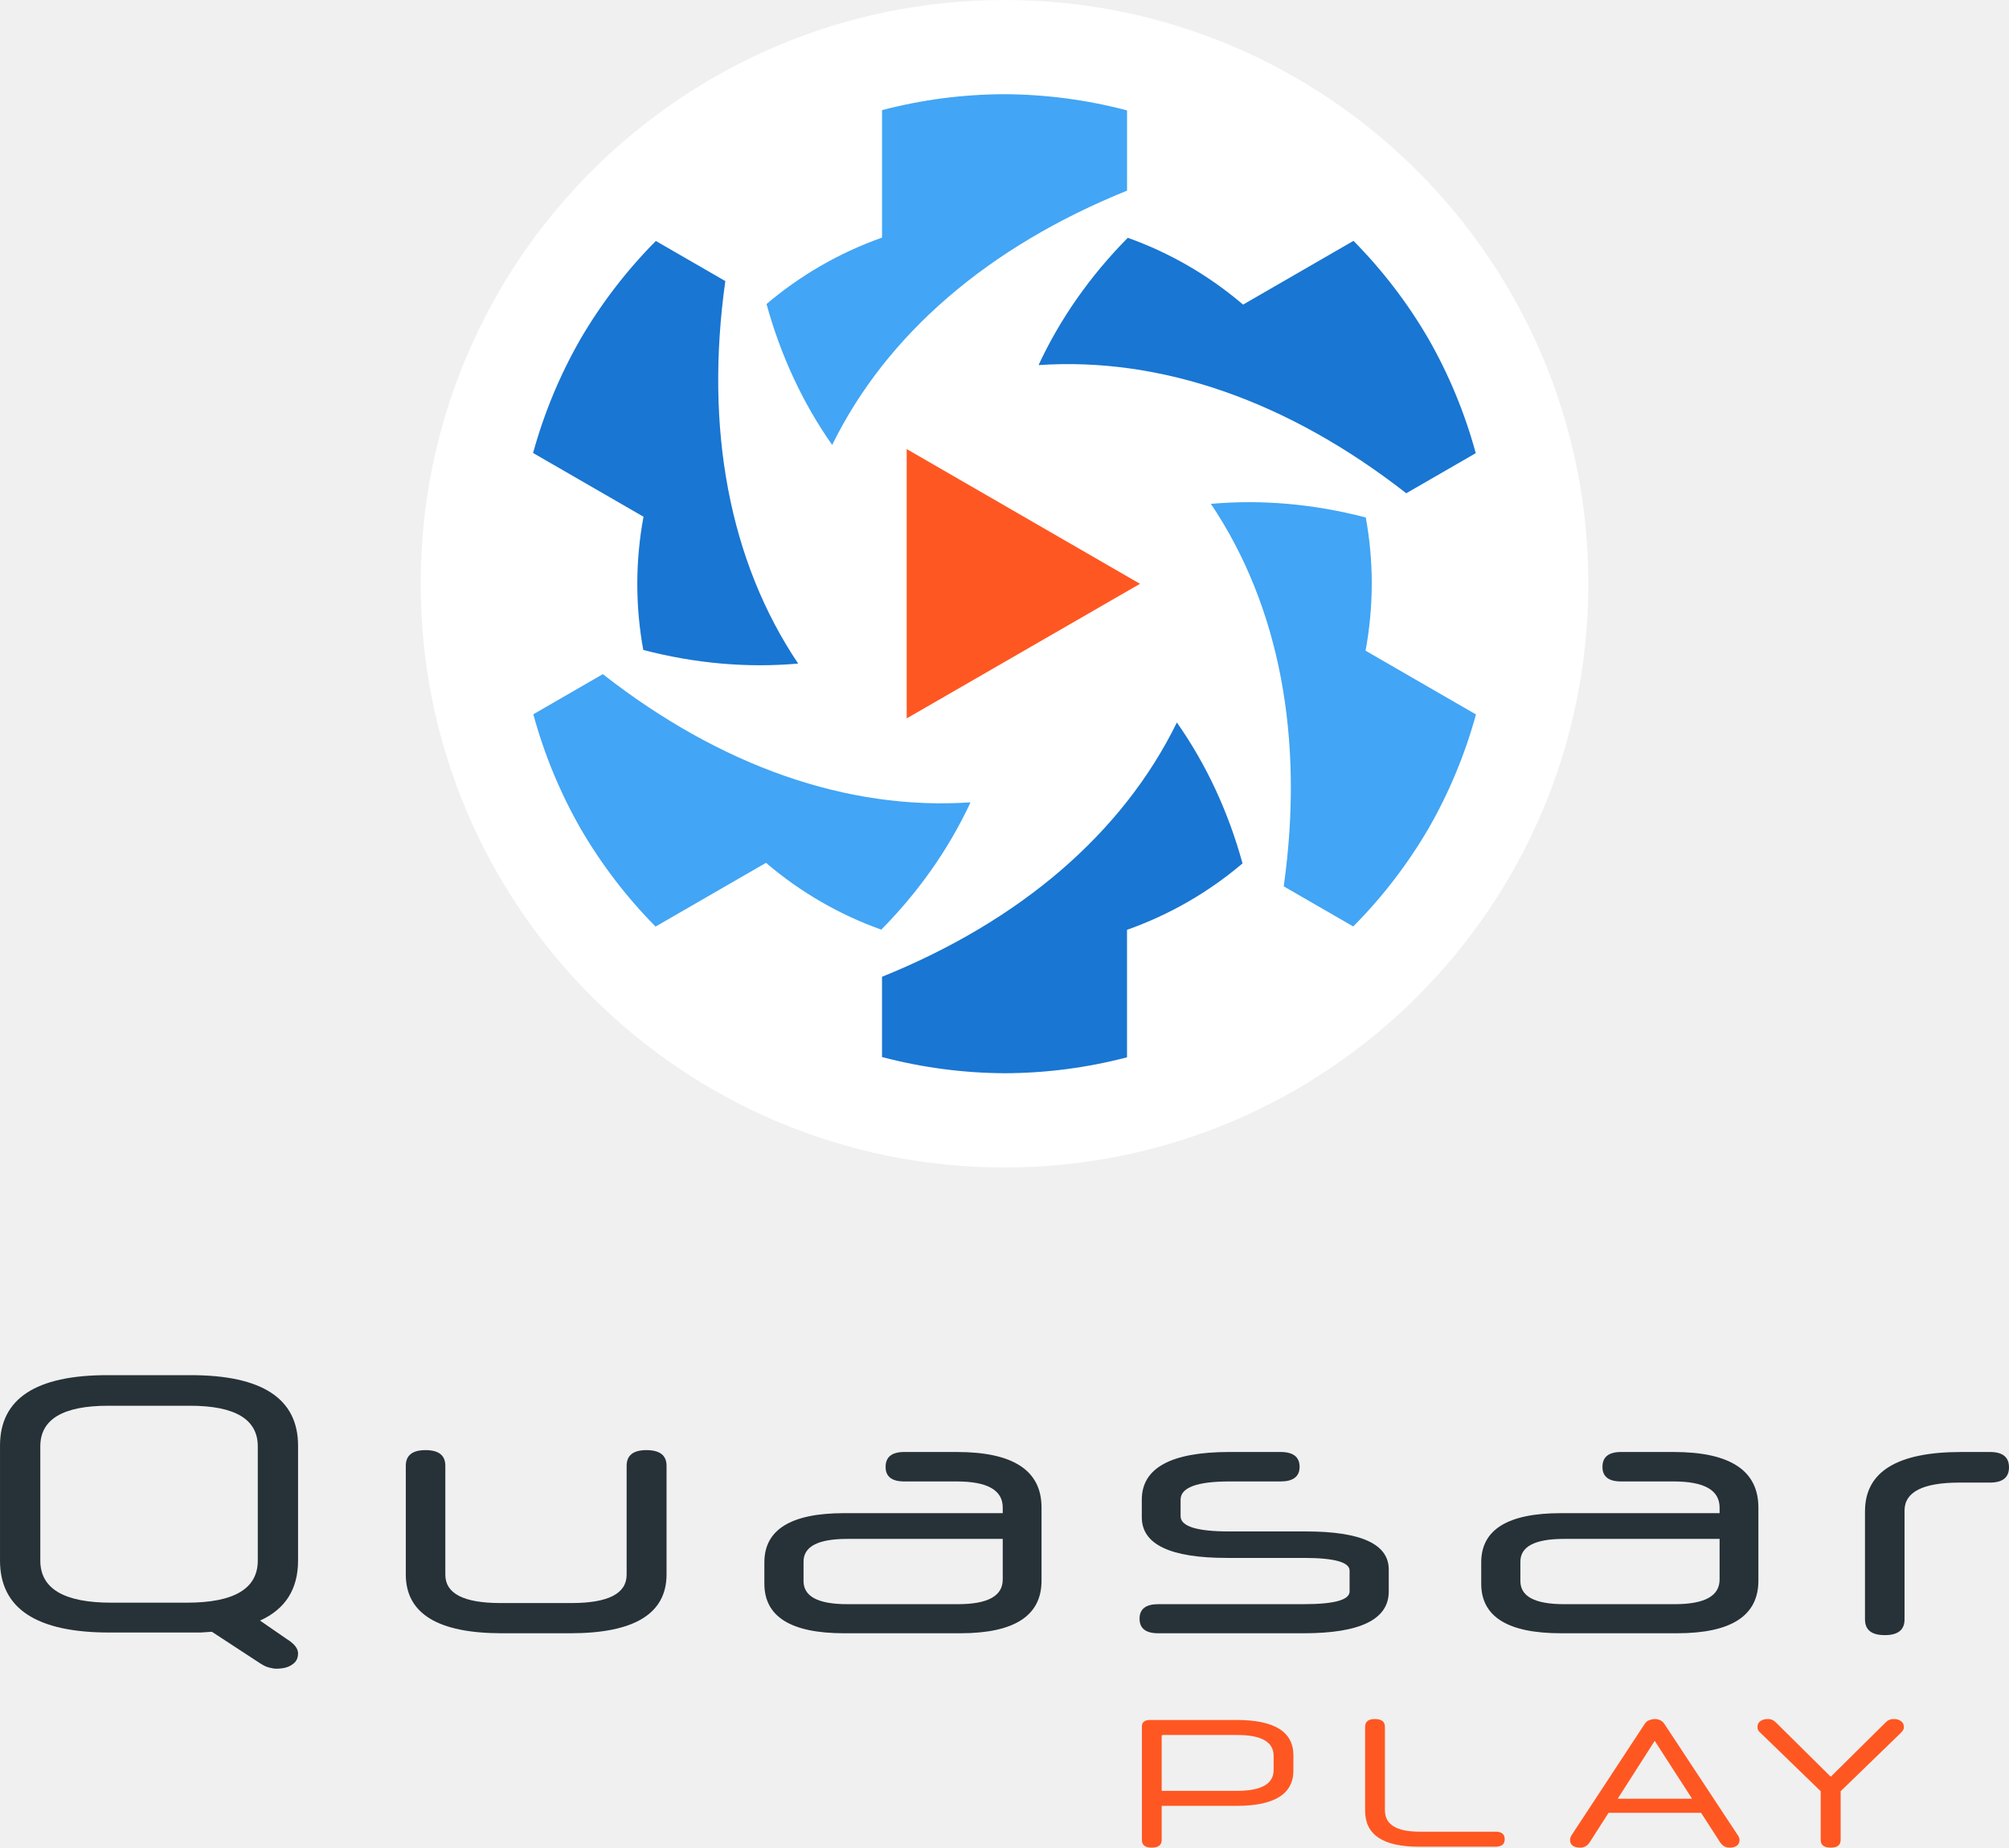
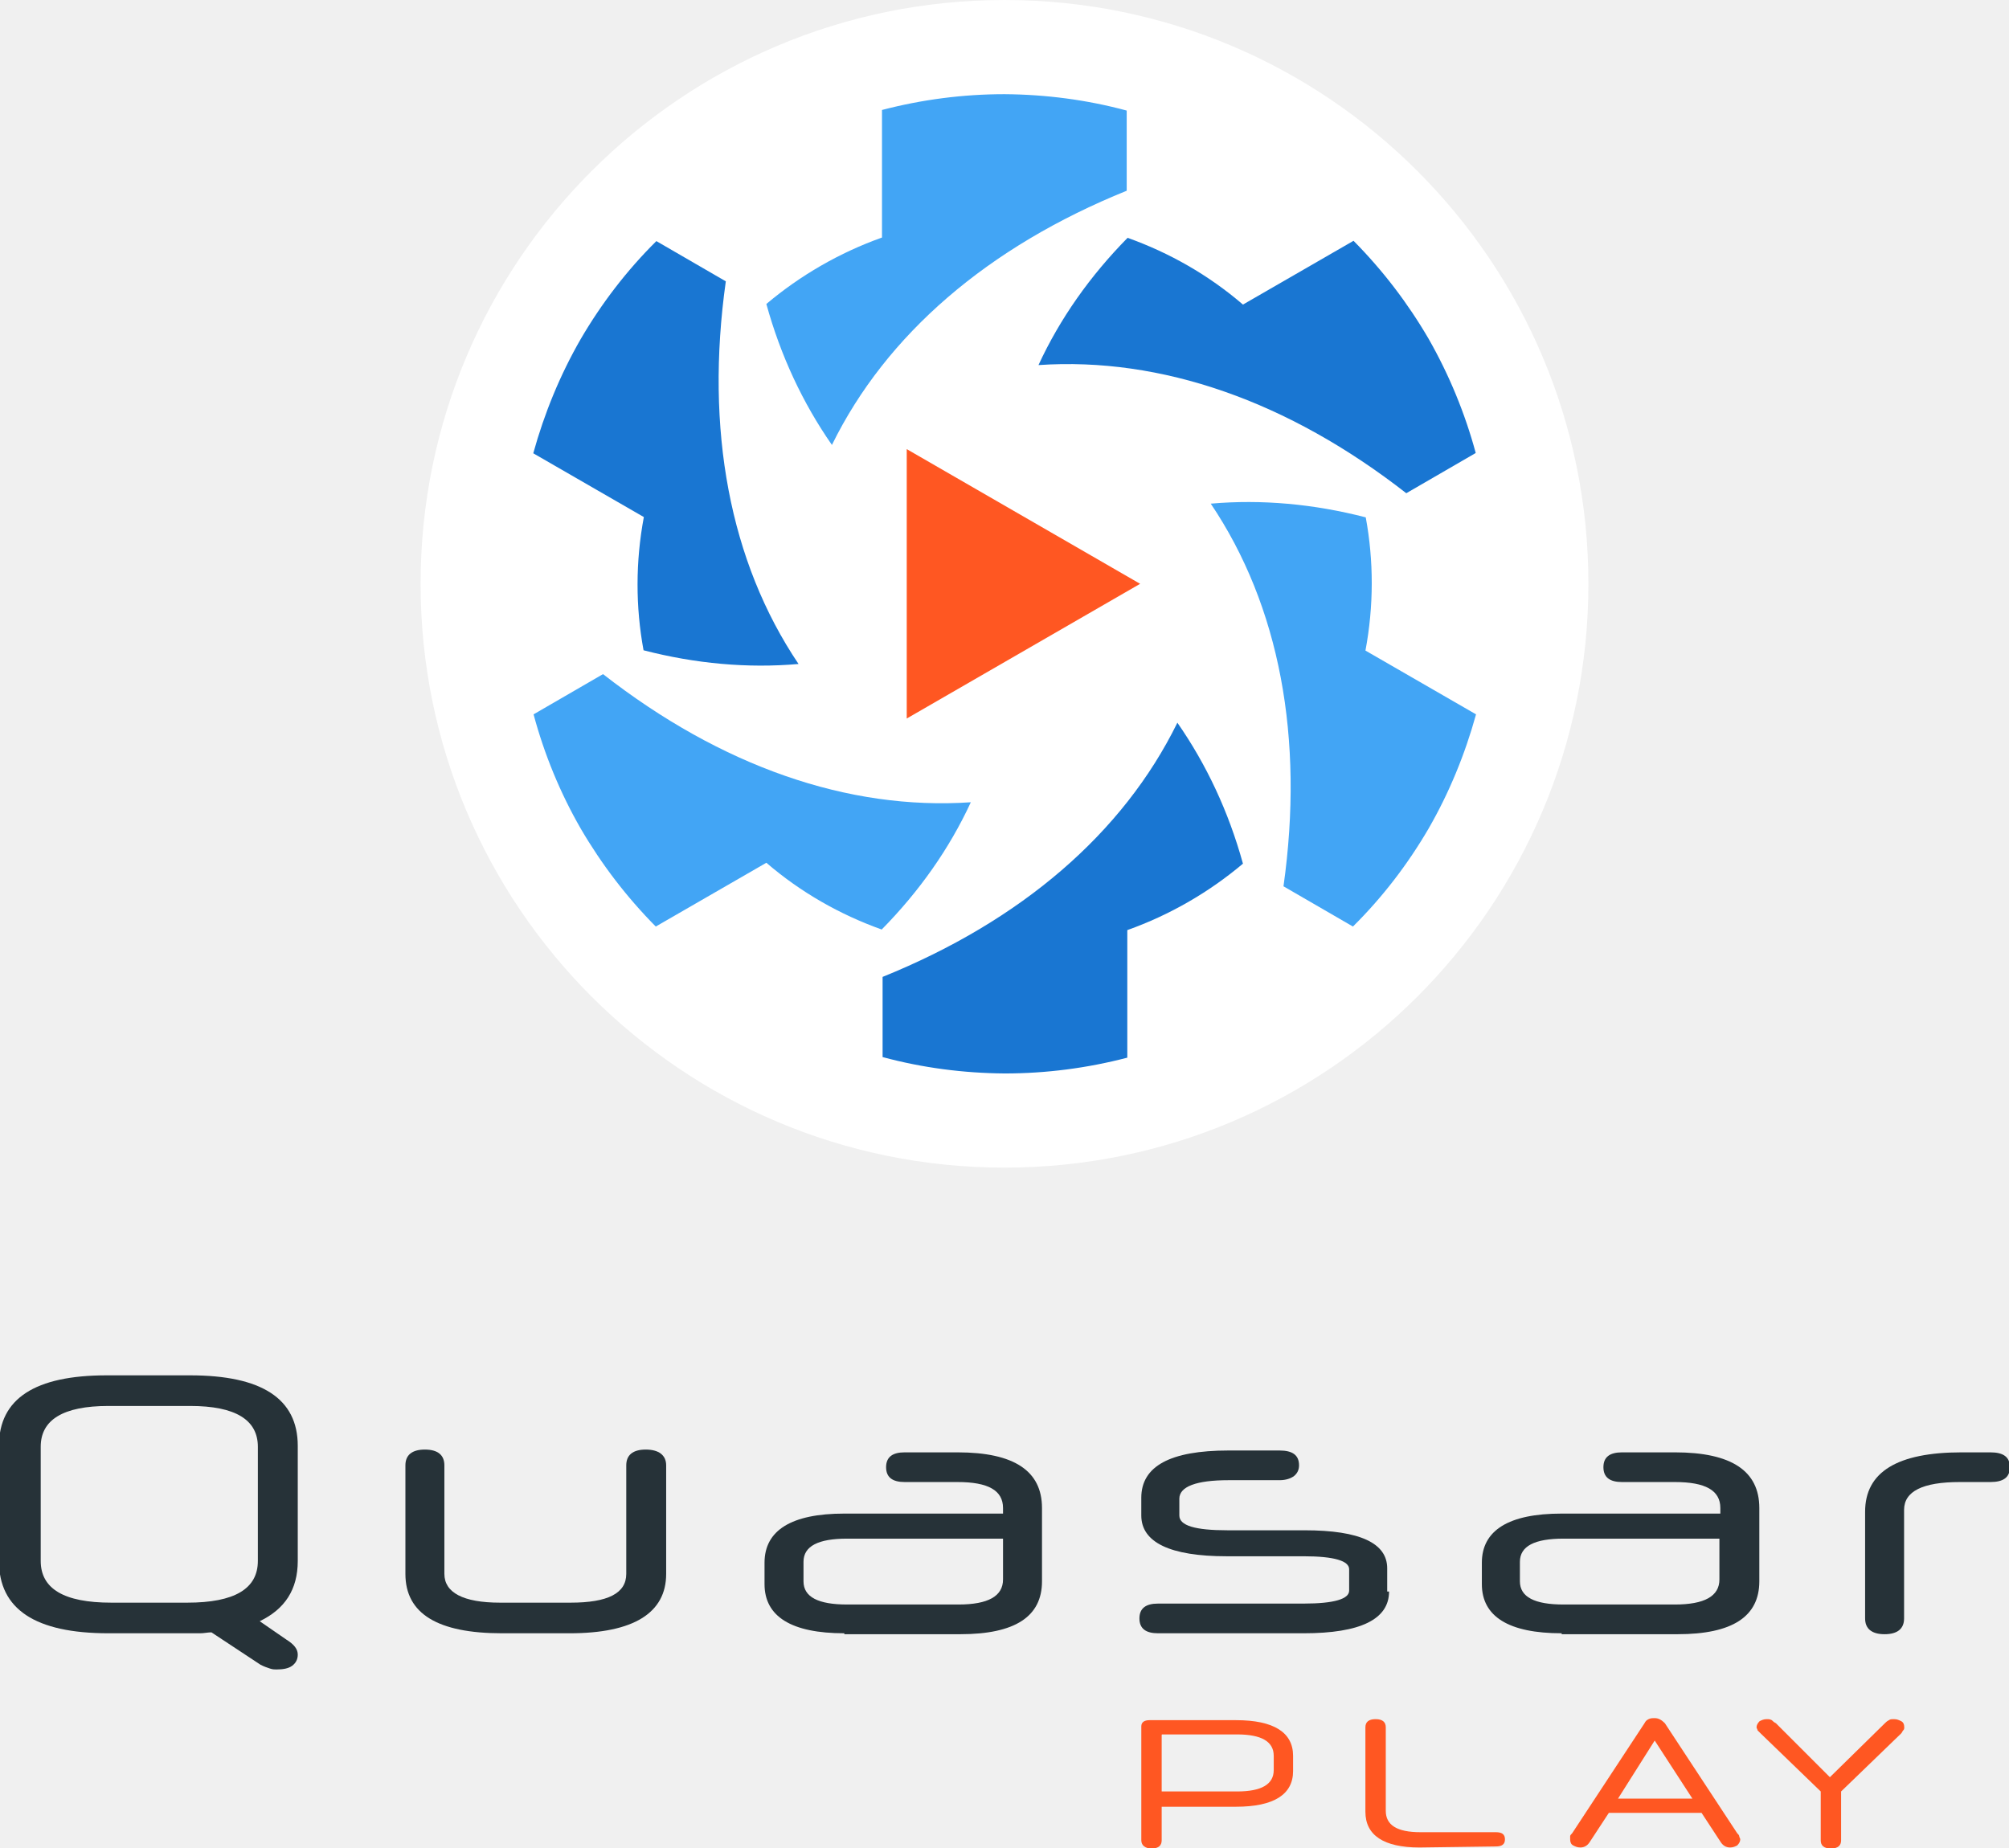
- <svg xmlns="http://www.w3.org/2000/svg" width="88.419mm" height="81.329mm" viewBox="0 0 313.294 288.175" id="svg3420" version="1.1">
-   <defs id="defs3422" />
+ <svg xmlns="http://www.w3.org/2000/svg" version="1.1" id="svg3420" x="0px" y="0px" viewBox="0 0 250.6 230.5" style="enable-background:new 0 0 250.6 230.5;" xml:space="preserve">
  <g id="layer1" transform="translate(782.3615,326.0108)">
-     <g transform="translate(-997.7615,-435.7017)" id="g3782">
+     <g id="g3782" transform="translate(-997.7615,-435.7017)">
      <g id="g4803" transform="matrix(0.3717971,0,0,0.3717971,941.1153,830.2344)">
-         <circle r="244.88" style="opacity:1;fill:#ffffff;fill-opacity:1;stroke:none;stroke-width:50;stroke-linecap:square;stroke-linejoin:bevel;stroke-miterlimit:4;stroke-dasharray:none;stroke-opacity:1" id="circle8858-1-2" cx="-1530.588" cy="-1693.122" />
-         <path style="fill:#1976d2;fill-opacity:1" mask="none" clip-path="none" d="m -1352.738,-1795.819 a 205.364,205.364 0 0 0 -31.47,-41.142 l -46.315,26.74 c -14.436,-12.331 -30.843,-21.777 -48.356,-28.026 -15.812,16.025 -28.373,33.93 -37.427,53.403 51.555,-3.509 104.8,15.15 154.231,53.77 l 29.148,-16.829 a 205.364,205.364 0 0 0 -19.811,-47.916 z" id="path8862-5-0" />
-         <path id="path8864-4-9" d="m -1352.726,-1590.462 a 205.364,205.364 0 0 0 19.895,-47.825 l -46.315,-26.74 c 3.461,-18.668 3.438,-37.599 0.092,-55.89 -21.784,-5.681 -43.571,-7.607 -64.962,-5.711 28.816,42.894 39.28,98.335 30.549,160.453 l 29.148,16.829 a 205.364,205.364 0 0 0 31.591,-41.115 z" clip-path="none" mask="none" style="fill:#42a5f5;fill-opacity:1" />
-         <path style="fill:#1976d2;fill-opacity:1" mask="none" clip-path="none" d="m -1530.564,-1487.774 a 205.364,205.364 0 0 0 51.365,-6.683 l 0,-53.48 c 17.897,-6.336 34.281,-15.822 48.449,-27.865 -5.972,-21.706 -15.198,-41.537 -27.535,-59.115 -22.739,46.402 -65.52,83.185 -123.682,106.683 l 0,33.657 a 205.364,205.364 0 0 0 51.402,6.801 z" id="path8866-7-3" />
-         <path id="path8868-6-6" d="m -1708.414,-1590.441 a 205.364,205.364 0 0 0 31.47,41.142 l 46.315,-26.74 c 14.436,12.331 30.843,21.777 48.356,28.025 15.812,-16.024 28.373,-33.93 37.428,-53.403 -51.555,3.509 -104.8,-15.15 -154.231,-53.77 l -29.148,16.829 a 205.364,205.364 0 0 0 19.811,47.916 z" clip-path="none" mask="none" style="fill:#42a5f5;fill-opacity:1" />
-         <path style="fill:#1976d2;fill-opacity:1" mask="none" clip-path="none" d="m -1708.426,-1795.798 a 205.364,205.364 0 0 0 -19.895,47.825 l 46.315,26.74 c -3.461,18.668 -3.438,37.599 -0.092,55.89 21.784,5.681 43.571,7.607 64.962,5.711 -28.816,-42.894 -39.28,-98.335 -30.549,-160.453 l -29.148,-16.829 a 205.364,205.364 0 0 0 -31.591,41.115 z" id="path8870-5-0" />
-         <path id="path8872-6-6" d="m -1530.588,-1898.486 a 205.364,205.364 0 0 0 -51.366,6.683 l 0,53.48 c -17.897,6.336 -34.28,15.822 -48.449,27.865 5.972,21.706 15.198,41.537 27.535,59.115 22.739,-46.403 65.52,-83.185 123.682,-106.683 l 1e-4,-33.658 a 205.364,205.364 0 0 0 -51.402,-6.801 z" clip-path="none" mask="none" style="fill:#42a5f5;fill-opacity:1" />
-         <path id="path4375" d="m -1473.76,-1693.09 -97.848,56.458 0,-112.982 z" class="st1" style="fill:#ff5722;fill-opacity:1" />
+         <circle id="circle8858-1-2" style="fill:#FFFFFF;" cx="-1614.9" cy="-1742.1" r="195.9" />
+         <path id="path8862-5-0" style="fill:#1976D2;" d="M-1472.6-1824.3c-7-12-15.4-23-25.2-32.9l-37.1,21.4     c-11.5-9.9-24.7-17.4-38.7-22.4c-12.6,12.8-22.7,27.1-29.9,42.7c41.2-2.8,83.8,12.1,123.4,43l23.3-13.5     C-1460.4-1799.3-1465.7-1812.2-1472.6-1824.3L-1472.6-1824.3z" />
+         <path id="path8864-4-9" style="fill:#42A5F5;" d="M-1472.6-1660c6.9-12,12.2-24.9,15.9-38.3l-37.1-21.4     c2.8-14.9,2.8-30.1,0.1-44.7c-17.4-4.5-34.9-6.1-52-4.6c23.1,34.3,31.4,78.7,24.4,128.4l23.3,13.5     C-1488.1-1636.9-1479.6-1648-1472.6-1660L-1472.6-1660z" />
+         <path id="path8866-7-3" style="fill:#1976D2;" d="M-1614.8-1577.8c13.9,0,27.7-1.8,41.1-5.3v-42.8c14.3-5.1,27.4-12.7,38.8-22.3     c-4.8-17.4-12.2-33.2-22-47.3c-18.2,37.1-52.4,66.5-98.9,85.3v26.9C-1642.5-1579.7-1628.7-1577.9-1614.8-1577.8z" />
+         <path id="path8868-6-6" style="fill:#42A5F5;" d="M-1757.1-1660c7,12,15.4,23,25.2,32.9l37.1-21.4c11.5,9.9,24.7,17.4,38.7,22.4     c12.6-12.8,22.7-27.1,29.9-42.7c-41.2,2.8-83.8-12.1-123.4-43l-23.3,13.5C-1769.3-1684.9-1764-1672-1757.1-1660z" />
+         <path id="path8870-5-0" style="fill:#1976D2;" d="M-1757.1-1824.2c-6.9,12-12.2,24.9-15.9,38.3l37.1,21.4     c-2.8,14.9-2.8,30.1-0.1,44.7c17.4,4.5,34.9,6.1,52,4.6c-23.1-34.3-31.4-78.7-24.4-128.4l-23.3-13.5     C-1741.6-1847.3-1750.1-1836.2-1757.1-1824.2L-1757.1-1824.2z" />
+         <path id="path8872-6-6" style="fill:#42A5F5;" d="M-1614.9-1906.4c-13.9,0-27.7,1.8-41.1,5.3v42.8c-14.3,5.1-27.4,12.7-38.8,22.3     c4.8,17.4,12.2,33.2,22,47.3c18.2-37.1,52.4-66.5,98.9-85.3v-26.9C-1587.2-1904.5-1601-1906.3-1614.9-1906.4z" />
+         <path id="path4375" style="fill:#FF5722;" d="M-1569.4-1742.1l-78.3,45.2v-90.4L-1569.4-1742.1z" />
      </g>
      <g id="g4777" transform="matrix(0.3717971,0,0,0.3717971,633.4968,976.5643)">
-         <g transform="matrix(3.113367,0,0,3.113367,2376.586,-2090.943)" id="g4579-2-2-69-3" style="fill:#263238;fill-opacity:1">
-           <g id="g4445-2-8-9-1" transform="translate(12.49995,7.809312)" style="fill:#263238;fill-opacity:1">
-             <g transform="translate(-712.8558,-503.2681)" id="g4561-6-7-3-4-9" style="fill:#263238;fill-opacity:1">
-               <g style="font-style:normal;font-weight:normal;font-size:50.258px;line-height:125%;font-family:sans-serif;letter-spacing:0px;word-spacing:0px;fill:#263238;fill-opacity:1;stroke:none;stroke-width:1px;stroke-linecap:butt;stroke-linejoin:miter;stroke-opacity:1" id="flowRoot4513-6-6-0-0-4">
-                 <path d="m -395.641,638.038 q -0.704,0.05 -1.508,0.101 -0.754,0 -1.608,0 l -10.705,0 q -14.726,0 -14.726,-9.7 l 0,-15.479 q 0,-9.499 14.474,-9.499 l 11.207,0 q 14.474,0 14.474,9.499 l 0,15.479 q 0,5.78 -5.126,8.091 l 3.568,2.463 q 1.558,0.955 1.558,1.96 0,1.005 -0.804,1.508 -0.754,0.553 -2.161,0.553 -0.352,0 -0.905,-0.151 -0.503,-0.101 -1.206,-0.553 l -6.534,-4.272 z m 6.182,-24.978 q 0,-5.478 -9.147,-5.478 l -11.006,0 q -9.147,0 -9.147,5.478 l 0,15.379 q 0,5.679 9.549,5.679 l 10.202,0 q 9.549,0 9.549,-5.679 l 0,-15.379 z" style="font-style:normal;font-variant:normal;font-weight:normal;font-stretch:normal;font-size:50.258px;font-family:'Neuropol X';-inkscape-font-specification:'Neuropol X';letter-spacing:5px;word-spacing:0px;fill:#263238;fill-opacity:1" id="path3485" />
-                 <path d="m -356.554,638.239 q -12.966,0 -12.966,-7.941 l 0,-14.625 q 0,-2.111 2.664,-2.111 2.664,0 2.664,2.111 l 0,14.675 q 0,3.82 7.438,3.82 l 9.549,0 q 7.438,0 7.438,-3.82 l 0,-14.675 q 0,-2.111 2.664,-2.111 2.714,0 2.714,2.111 l 0,14.625 q 0,7.941 -12.966,7.941 l -9.197,0 z" style="font-style:normal;font-variant:normal;font-weight:normal;font-stretch:normal;font-size:50.258px;font-family:'Neuropol X';-inkscape-font-specification:'Neuropol X';letter-spacing:5px;word-spacing:0px;fill:#263238;fill-opacity:1" id="path3487" />
-                 <path d="m -310.457,638.239 q -10.755,0 -10.755,-6.684 l 0,-2.865 q 0,-6.634 10.755,-6.634 l 21.36,0 0,-0.754 q 0,-3.518 -6.182,-3.518 l -7.086,0 q -2.513,0 -2.513,-1.96 0,-2.01 2.513,-2.01 l 7.086,0 q 11.409,0 11.409,7.488 l 0,9.851 q 0,7.086 -10.956,7.086 l -15.63,0 z m 15.329,-3.92 q 6.031,0 6.031,-3.317 l 0,-5.478 -20.957,0 q -5.88,0 -5.88,3.066 l 0,2.613 q 0,3.116 5.88,3.116 l 14.927,0 z" style="font-style:normal;font-variant:normal;font-weight:normal;font-stretch:normal;font-size:50.258px;font-family:'Neuropol X';-inkscape-font-specification:'Neuropol X';letter-spacing:5px;word-spacing:0px;fill:#263238;fill-opacity:1" id="path3489" />
-                 <path d="m -237.092,632.61 q 0,5.629 -11.459,5.629 l -19.601,0 q -2.513,0 -2.513,-1.96 0,-1.96 2.513,-1.96 l 19.601,0 q 6.182,0 6.182,-1.709 l 0,-2.814 q 0,-1.709 -6.182,-1.709 l -10.353,0 q -11.459,0 -11.459,-5.478 l 0,-2.362 q 0,-6.433 11.811,-6.433 l 6.885,0 q 2.563,0 2.563,2.01 0,1.005 -0.704,1.508 -0.653,0.452 -1.86,0.452 l -6.885,0 q -6.584,0 -6.584,2.463 l 0,2.211 q 0,2.061 6.534,2.061 l 10.353,0 q 11.157,0 11.157,5.126 l 0,2.965 z" style="font-style:normal;font-variant:normal;font-weight:normal;font-stretch:normal;font-size:50.258px;font-family:'Neuropol X';-inkscape-font-specification:'Neuropol X';letter-spacing:5px;word-spacing:0px;fill:#263238;fill-opacity:1" id="path3491" />
-                 <path d="m -213.881,638.239 q -10.755,0 -10.755,-6.684 l 0,-2.865 q 0,-6.634 10.755,-6.634 l 21.36,0 0,-0.754 q 0,-3.518 -6.182,-3.518 l -7.086,0 q -2.513,0 -2.513,-1.96 0,-2.01 2.513,-2.01 l 7.086,0 q 11.409,0 11.409,7.488 l 0,9.851 q 0,7.086 -10.956,7.086 l -15.63,0 z m 15.329,-3.92 q 6.031,0 6.031,-3.317 l 0,-5.478 -20.957,0 q -5.88,0 -5.88,3.066 l 0,2.613 q 0,3.116 5.88,3.116 l 14.927,0 z" style="font-style:normal;font-variant:normal;font-weight:normal;font-stretch:normal;font-size:50.258px;font-family:'Neuropol X';-inkscape-font-specification:'Neuropol X';letter-spacing:5px;word-spacing:0px;fill:#263238;fill-opacity:1" id="path3493" />
-                 <path d="m -172.931,621.805 q 0,-7.991 12.966,-7.991 l 3.87,0 q 2.563,0 2.563,2.061 0,2.061 -2.563,2.061 l -4.071,0 q -7.438,0 -7.438,3.769 l 0,14.675 q 0,2.111 -2.664,2.111 -2.664,0 -2.664,-2.111 l 0,-14.575 z" style="font-style:normal;font-variant:normal;font-weight:normal;font-stretch:normal;font-size:50.258px;font-family:'Neuropol X';-inkscape-font-specification:'Neuropol X';letter-spacing:5px;word-spacing:0px;fill:#263238;fill-opacity:1" id="path3495" />
+         <g id="g4579-2-2-69-3" transform="matrix(3.113367,0,0,3.113367,2376.586,-2090.943)">
+           <g id="g4445-2-8-9-1" transform="translate(12.49995,7.809312)">
+             <g id="g4561-6-7-3-4-9" transform="translate(-712.8558,-503.2681)">
+               <g id="flowRoot4513-6-6-0-0-4">
+                 <path id="path3485" style="fill:#263238;" d="M-401.4,594.1c-0.4,0-0.8,0.1-1.2,0.1c-0.4,0-0.8,0-1.3,0h-8.6         c-7.9,0-11.8-2.6-11.8-7.8V574c0-5.1,3.9-7.6,11.6-7.6h9c7.7,0,11.6,2.5,11.6,7.6v12.4c0,3.1-1.4,5.2-4.1,6.5l2.9,2         c0.8,0.5,1.2,1,1.2,1.6c0,0.5-0.2,0.9-0.6,1.2s-1,0.4-1.7,0.4c-0.2,0-0.4,0-0.7-0.1c-0.3-0.1-0.6-0.2-1-0.4L-401.4,594.1         L-401.4,594.1z M-396.4,574.1c0-2.9-2.4-4.4-7.3-4.4h-8.8c-4.9,0-7.3,1.5-7.3,4.4v12.3c0,3,2.5,4.5,7.6,4.5h8.2         c5.1,0,7.6-1.5,7.6-4.5L-396.4,574.1L-396.4,574.1z" />
+                 <path id="path3487" style="fill:#263238;" d="M-370.1,594.2c-6.9,0-10.4-2.1-10.4-6.4v-11.7c0-1.1,0.7-1.7,2.1-1.7         s2.1,0.6,2.1,1.7v11.7c0,2,2,3.1,6,3.1h7.6c4,0,6-1,6-3.1v-11.7c0-1.1,0.7-1.7,2.1-1.7s2.2,0.6,2.2,1.7v11.7         c0,4.2-3.5,6.4-10.4,6.4H-370.1z" />
+                 <path id="path3489" style="fill:#263238;" d="M-333.2,594.2c-5.7,0-8.6-1.8-8.6-5.3v-2.3c0-3.5,2.9-5.3,8.6-5.3h17.1v-0.6         c0-1.9-1.6-2.8-4.9-2.8h-5.7c-1.3,0-2-0.5-2-1.6s0.7-1.6,2-1.6h5.7c6.1,0,9.1,2,9.1,6v7.9c0,3.8-2.9,5.7-8.8,5.7h-12.5V594.2         z M-320.9,591.1c3.2,0,4.8-0.9,4.8-2.7V584h-16.8c-3.1,0-4.7,0.8-4.7,2.5v2.1c0,1.7,1.6,2.5,4.7,2.5L-320.9,591.1         L-320.9,591.1z" />
+                 <path id="path3491" style="fill:#263238;" d="M-274.5,589.7c0,3-3.1,4.5-9.2,4.5h-15.7c-1.3,0-2-0.5-2-1.6s0.7-1.6,2-1.6         h15.7c3.3,0,4.9-0.5,4.9-1.4v-2.3c0-0.9-1.6-1.4-4.9-1.4h-8.3c-6.1,0-9.2-1.5-9.2-4.4v-1.9c0-3.4,3.1-5.1,9.4-5.1h5.5         c1.4,0,2.1,0.5,2.1,1.6c0,0.5-0.2,0.9-0.6,1.2c-0.3,0.2-0.8,0.4-1.5,0.4h-5.5c-3.5,0-5.3,0.7-5.3,2v1.8         c0,1.1,1.7,1.6,5.2,1.6h8.3c6,0,8.9,1.4,8.9,4.1v2.5H-274.5z" />
+                 <path id="path3493" style="fill:#263238;" d="M-255.9,594.2c-5.7,0-8.6-1.8-8.6-5.3v-2.3c0-3.5,2.9-5.3,8.6-5.3h17.1v-0.6         c0-1.9-1.6-2.8-4.9-2.8h-5.7c-1.3,0-2-0.5-2-1.6s0.7-1.6,2-1.6h5.7c6.1,0,9.1,2,9.1,6v7.9c0,3.8-2.9,5.7-8.8,5.7h-12.5V594.2         z M-243.7,591.1c3.2,0,4.8-0.9,4.8-2.7V584h-16.8c-3.1,0-4.7,0.8-4.7,2.5v2.1c0,1.7,1.6,2.5,4.7,2.5L-243.7,591.1         L-243.7,591.1z" />
+                 <path id="path3495" style="fill:#263238;" d="M-223.2,581.1c0-4.3,3.5-6.4,10.4-6.4h3.1c1.4,0,2.1,0.5,2.1,1.6         s-0.7,1.6-2.1,1.6h-3.3c-4,0-6,1-6,3v11.7c0,1.1-0.7,1.7-2.1,1.7c-1.4,0-2.1-0.6-2.1-1.7L-223.2,581.1L-223.2,581.1z" />
              </g>
            </g>
          </g>
        </g>
-         <g style="fill:#ff5722;fill-opacity:1" id="g4747" transform="matrix(3.417509,0,0,3.417509,2585.175,-1948.625)">
-           <g style="fill:#ff5722;fill-opacity:1" transform="translate(12.49995,7.809312)" id="g4749">
-             <g style="fill:#ff5722;fill-opacity:1" id="g4751" transform="translate(-712.8558,-503.2681)">
-               <g style="font-style:normal;font-weight:normal;font-size:50.258px;line-height:125%;font-family:sans-serif;letter-spacing:0px;word-spacing:0px;fill:#ff5722;fill-opacity:1;stroke:none;stroke-width:1px;stroke-linecap:butt;stroke-linejoin:miter;stroke-opacity:1" id="flowRoot4753">
-                 <path d="m -226.402,600.736 q 0,4.339 -6.992,4.339 l -9.173,0 0,4.182 q 0,0.944 -1.237,0.944 -1.192,0 -1.192,-0.944 l 0,-13.94 q 0,-0.787 1.034,-0.787 l 10.567,0 q 6.992,0 6.992,4.339 l 0,1.866 z m -16.166,2.496 9.241,0 q 4.497,0 4.497,-2.563 l 0,-1.731 q 0,-2.563 -4.474,-2.563 l -9.083,0 q -0.18,0 -0.18,0.157 l 0,6.7 z" style="font-style:normal;font-variant:normal;font-weight:normal;font-stretch:normal;font-size:22.484px;font-family:'Neuropol X';-inkscape-font-specification:'Neuropol X';text-align:end;letter-spacing:5px;word-spacing:0px;text-anchor:end;fill:#ff5722;fill-opacity:1" id="path3498" />
-                 <path d="m -211.012,610.089 q -6.588,0 -6.588,-4.407 l 0,-10.32 q 0,-0.944 1.192,-0.944 1.237,0 1.237,0.944 l 0,10.253 q 0,2.631 4.272,2.631 l 9.308,0 q 1.124,0 1.124,0.922 0,0.922 -1.124,0.922 l -9.421,0 z" style="font-style:normal;font-variant:normal;font-weight:normal;font-stretch:normal;font-size:22.484px;font-family:'Neuropol X';-inkscape-font-specification:'Neuropol X';text-align:end;letter-spacing:5px;word-spacing:0px;text-anchor:end;fill:#ff5722;fill-opacity:1" id="path3500" />
-                 <path d="m -176.369,605.929 -11.354,0 -2.316,3.62 q -0.427,0.652 -1.169,0.652 -0.562,0 -0.899,-0.225 -0.337,-0.247 -0.337,-0.697 0,-0.18 0.045,-0.315 0.045,-0.157 0.202,-0.382 l 8.904,-13.558 q 0.202,-0.315 0.517,-0.45 0.337,-0.135 0.719,-0.157 0.787,0 1.192,0.607 l 8.926,13.535 q 0.18,0.225 0.225,0.382 0.067,0.157 0.067,0.337 0,0.45 -0.337,0.697 -0.337,0.225 -0.899,0.225 -0.719,0 -1.147,-0.652 l -2.338,-3.62 z m -10.23,-1.731 9.128,0 -4.587,-7.105 -4.542,7.105 z" style="font-style:normal;font-variant:normal;font-weight:normal;font-stretch:normal;font-size:22.484px;font-family:'Neuropol X';-inkscape-font-specification:'Neuropol X';text-align:end;letter-spacing:5px;word-spacing:0px;text-anchor:end;fill:#ff5722;fill-opacity:1" id="path3502" />
-                 <path d="m -159.237,603.276 0,5.981 q 0,0.944 -1.214,0.944 -1.237,0 -1.237,-0.944 l 0,-5.981 -7.352,-7.127 q -0.202,-0.18 -0.315,-0.337 -0.09,-0.18 -0.09,-0.427 0,-0.45 0.337,-0.697 0.337,-0.27 0.922,-0.27 0.36,0 0.585,0.112 0.225,0.112 0.472,0.36 l 6.678,6.61 6.7,-6.633 q 0.225,-0.225 0.45,-0.337 0.247,-0.112 0.63,-0.112 0.517,0 0.854,0.27 0.337,0.247 0.337,0.697 0,0.247 -0.112,0.427 -0.112,0.157 -0.292,0.337 l -7.352,7.127 z" style="font-style:normal;font-variant:normal;font-weight:normal;font-stretch:normal;font-size:22.484px;font-family:'Neuropol X';-inkscape-font-specification:'Neuropol X';text-align:end;letter-spacing:5px;word-spacing:0px;text-anchor:end;fill:#ff5722;fill-opacity:1" id="path3504" />
+         <g id="g4747" transform="matrix(3.417509,0,0,3.417509,2585.175,-1948.625)">
+           <g id="g4749" transform="translate(12.49995,7.809312)">
+             <g id="g4751" transform="translate(-712.8558,-503.2681)">
+               <g id="flowRoot4753">
+                 <path id="path3498" style="fill:#FF5722;" d="M-258.2,557.3c0,2.3-1.9,3.5-5.6,3.5h-7.3v3.3c0,0.5-0.3,0.8-1,0.8         c-0.6,0-1-0.3-1-0.8v-11.2c0-0.4,0.3-0.6,0.8-0.6h8.5c3.7,0,5.6,1.2,5.6,3.5V557.3z M-271.1,559.3h7.4c2.4,0,3.6-0.7,3.6-2.1         v-1.4c0-1.4-1.2-2.1-3.6-2.1h-7.3c-0.1,0-0.1,0-0.1,0.1V559.3L-271.1,559.3z" />
+                 <path id="path3500" style="fill:#FF5722;" d="M-245.8,564.8c-3.5,0-5.3-1.2-5.3-3.5V553c0-0.5,0.3-0.8,1-0.8s1,0.3,1,0.8v8.2         c0,1.4,1.1,2.1,3.4,2.1h7.4c0.6,0,0.9,0.2,0.9,0.7s-0.3,0.7-0.9,0.7L-245.8,564.8L-245.8,564.8z" />
+                 <path id="path3502" style="fill:#FF5722;" d="M-218.1,561.4h-9.1l-1.9,2.9c-0.2,0.3-0.5,0.5-0.9,0.5c-0.3,0-0.5-0.1-0.7-0.2         c-0.2-0.1-0.3-0.3-0.3-0.6c0-0.1,0-0.2,0-0.3s0.1-0.2,0.2-0.3l7.1-10.8c0.1-0.2,0.2-0.3,0.4-0.4c0.2-0.1,0.4-0.1,0.6-0.1         c0.4,0,0.7,0.2,1,0.5l7.1,10.8c0.1,0.1,0.2,0.2,0.2,0.3s0.1,0.2,0.1,0.3c0,0.2-0.1,0.4-0.3,0.6c-0.2,0.1-0.4,0.2-0.7,0.2         c-0.4,0-0.7-0.2-0.9-0.5L-218.1,561.4L-218.1,561.4z M-226.3,560h7.3l-3.7-5.7L-226.3,560L-226.3,560z" />
+                 <path id="path3504" style="fill:#FF5722;" d="M-204.4,559.3v4.8c0,0.5-0.3,0.8-1,0.8s-1-0.3-1-0.8v-4.8l-5.9-5.7         c-0.1-0.1-0.2-0.2-0.3-0.3c0-0.1-0.1-0.2-0.1-0.3c0-0.2,0.1-0.4,0.3-0.6c0.2-0.1,0.4-0.2,0.7-0.2c0.2,0,0.3,0,0.5,0.1         c0.1,0.1,0.2,0.2,0.4,0.3l5.3,5.3l5.4-5.3c0.1-0.1,0.2-0.2,0.4-0.3c0.1-0.1,0.3-0.1,0.5-0.1c0.3,0,0.5,0.1,0.7,0.2         c0.2,0.1,0.3,0.3,0.3,0.6c0,0.1,0,0.2-0.1,0.3s-0.1,0.2-0.2,0.3L-204.4,559.3L-204.4,559.3z" />
              </g>
            </g>
          </g>
        </g>
      </g>
    </g>
  </g>
</svg>
